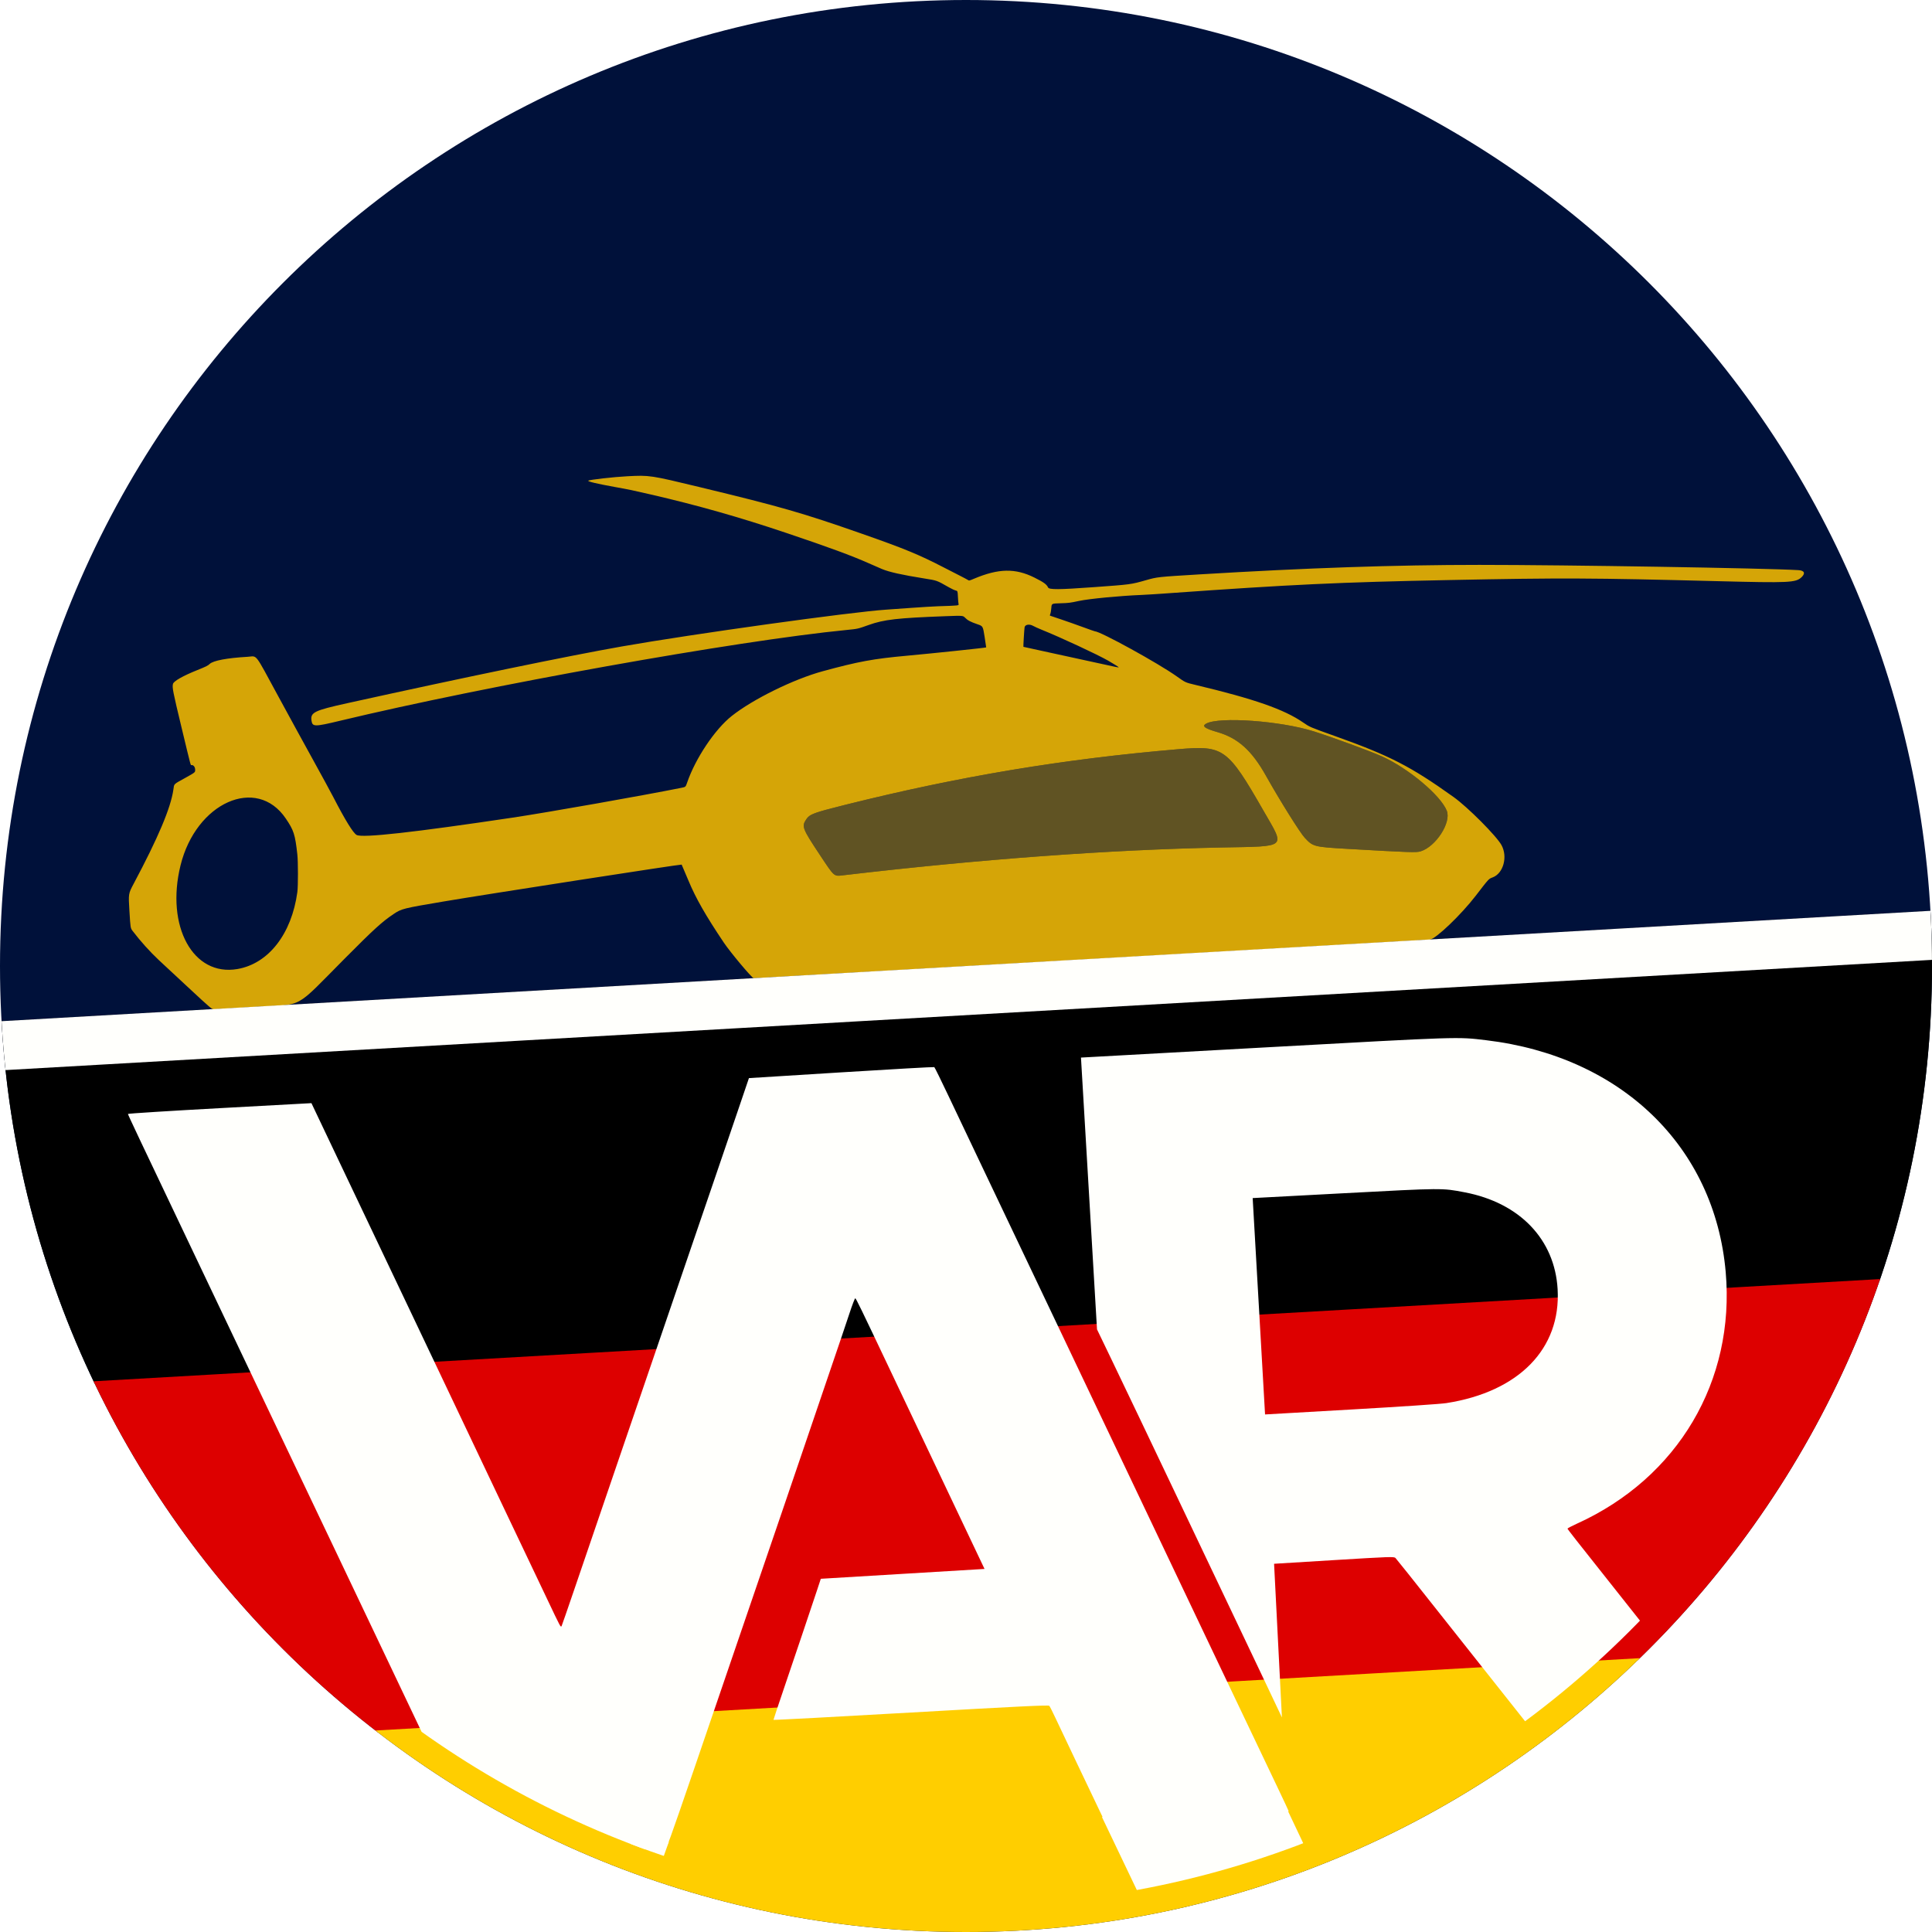
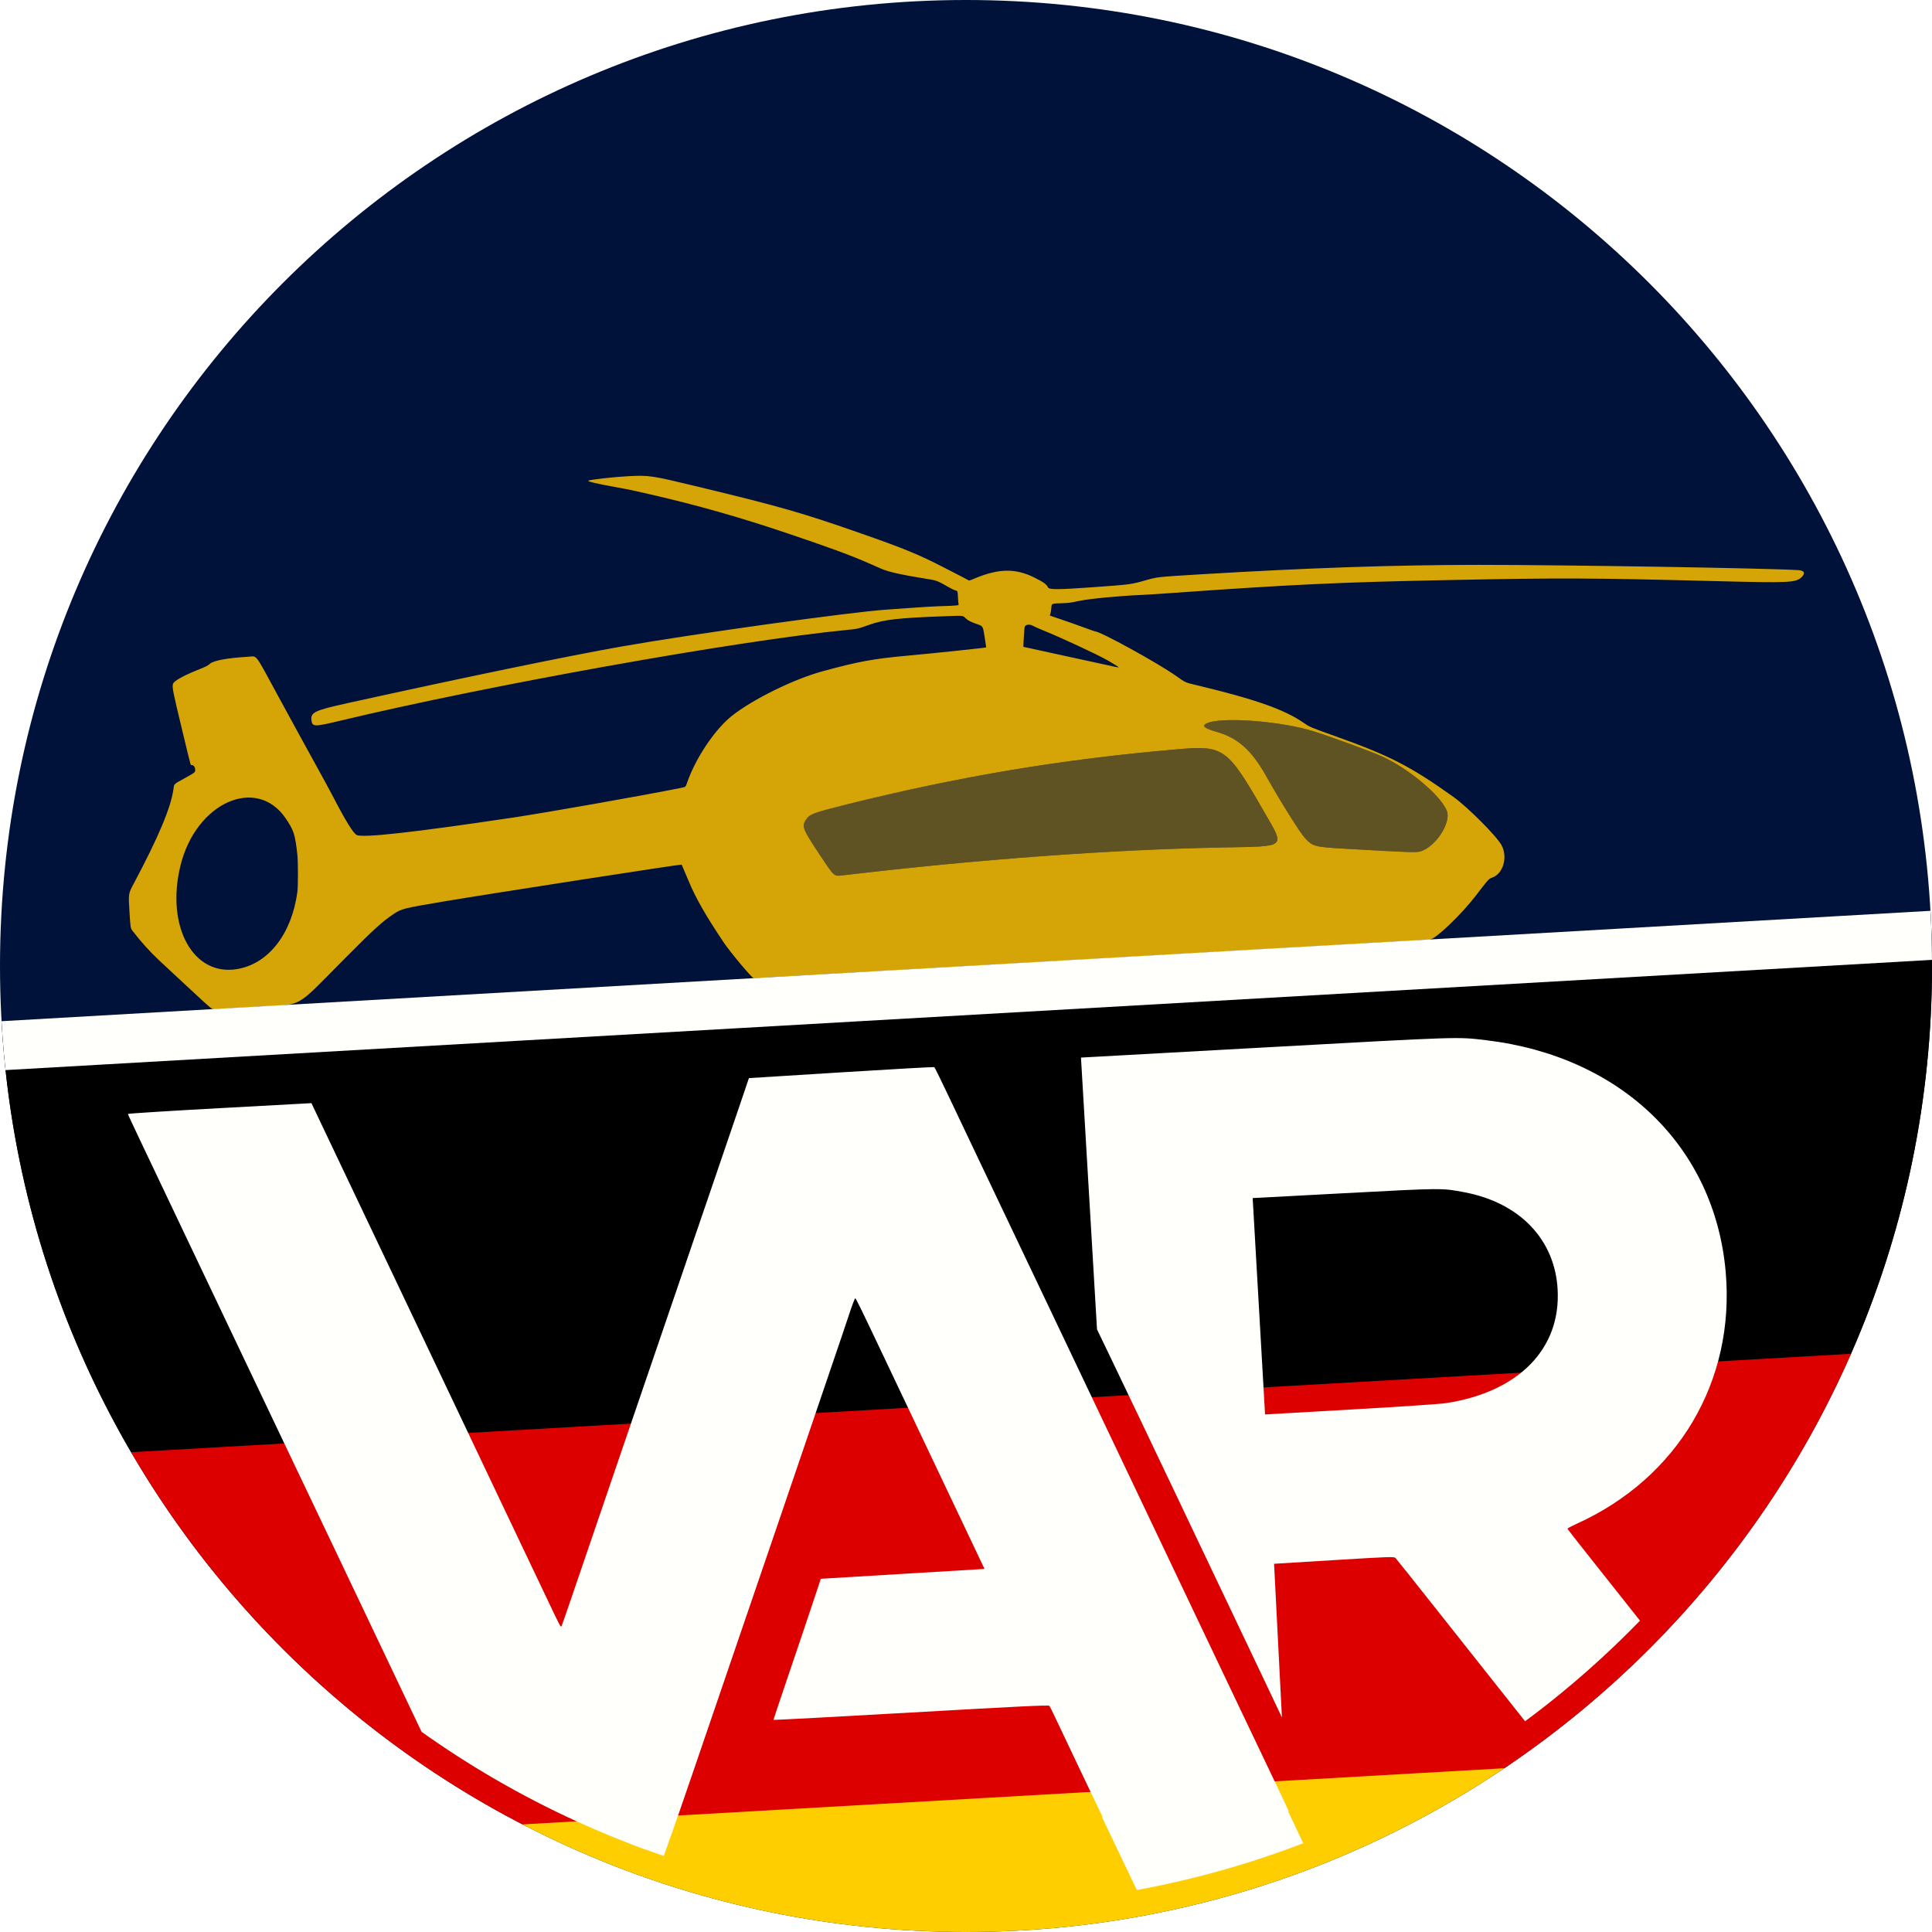
<svg xmlns="http://www.w3.org/2000/svg" viewBox="0 0 512 512" width="512" height="512">
  <defs>
-     <clipPath id="e24">
+     <clipPath id="e23">
      <circle cx="256" cy="256" r="256" />
    </clipPath>
  </defs>
-   <g clip-path="url(#e24)">
+   <g clip-path="url(#e23)">
    <circle cx="256" cy="256" r="256" fill="#00113A" />
    <defs>
-       <clipPath id="f25">
+       <clipPath id="f24">
        <rect x="-512" y="256" width="1536" height="1024" transform="rotate(-3.275 256 256)" />
      </clipPath>
    </defs>
-     <g clip-path="url(#f25)">
+     <g clip-path="url(#f24)">
      <g transform="rotate(-3.275 256 256)">
        <g transform="translate(0,256)">
-           <rect x="-512" y="0.00" width="1536" height="97.27" fill="#000000" />
-           <rect x="-512" y="96.67" width="1536" height="97.27" fill="#DD0000" />
-           <rect x="-512" y="193.33" width="1536" height="97.27" fill="#FFCE00" />
+           <rect x="-512" y="0.00" width="1536" height="116.60" fill="#000000" />
+           <rect x="-512" y="116.00" width="1536" height="105.00" fill="#DD0000" />
+           <rect x="-512" y="220.40" width="1536" height="70.20" fill="#FFCE00" />
        </g>
      </g>
    </g>
    <g fill="#D5A507" transform="translate(34.00,126.11) scale(0.444)">
      <path d="M35.7 305.27C27.86 297.99 20 290.67 18.23 289.02C12.94 284.07 7.26 277.76 2.59 271.63C1.3 269.94 1.3 269.94 0.67 259.67C0.04 249.4 0.04 249.4 3.21 243.43C17.85 215.93 25.31 198.26 26.9 187.33C27.45 183.58 26.65 184.36 34.25 180.13C39.92 176.97 39.91 176.98 39.91 175.49C39.91 173.85 39.02 172.61 37.83 172.6C37.11 172.6 37.81 175.22 31.69 149.81C26.64 128.87 26.11 126.2 26.67 124.15C27.12 122.49 32.62 119.37 41.13 115.95C46.53 113.78 47.49 113.3 48.58 112.26C50.67 110.26 58.97 108.69 71.24 107.99C77.19 107.64 74.98 104.81 89.29 131.15C96.15 143.79 105.73 161.29 110.57 170.04C115.41 178.79 120.75 188.62 122.44 191.88C129.48 205.52 134.23 213.21 136.29 214.34C139.72 216.22 170.18 212.83 229.23 204.01C250.02 200.91 306.75 190.88 330.23 186.17C332.66 185.68 332.66 185.68 333.54 183.12C338.5 168.63 350.1 151.3 360.17 143.32C372.8 133.3 397.13 121.34 414.41 116.63C435.84 110.79 444.66 109.17 464.81 107.34C479.81 105.98 511.76 102.62 512.05 102.38C512.08 102.36 511.65 99.49 511.1 96.01C510.1 89.68 510.1 89.68 506.87 88.58C502.65 87.13 501 86.26 499.45 84.67C498.18 83.37 498.18 83.37 487.88 83.75C459.05 84.82 451.08 85.73 441.9 89.01C435.4 91.33 435.45 91.31 428.8 91.97C362.81 98.45 214.12 125.11 126.21 146.21C111.13 149.83 109.91 149.82 109.35 146.09C108.62 141.18 110.96 140.04 130.7 135.68C199.78 120.43 262.82 107.4 294.63 101.81C336.98 94.36 431.41 81.22 452.54 79.84C455.13 79.67 462.05 79.18 467.91 78.75C473.77 78.33 480.74 77.91 483.41 77.82C496.02 77.41 495.76 77.44 495.55 76.49C495.44 76.03 495.28 74.08 495.18 72.17C495.01 68.69 495.01 68.69 493.75 68.38C493.06 68.2 491.24 67.34 489.71 66.47C482.4 62.32 482.87 62.48 475.05 61.23C461.69 59.09 454.17 57.41 449.82 55.59C448.42 55 444.91 53.47 442.02 52.19C431.61 47.57 418.28 42.66 392.8 34.08C364.87 24.67 339.59 17.5 311.76 11.09C299.95 8.37 299.99 8.38 290.21 6.6C279.38 4.63 274.04 3.36 274.55 2.87C275.14 2.3 289.73 0.65 297.88 0.23C311.16 -0.46 311.55 -0.4 341.15 6.74C389.7 18.46 402.15 22.04 437.97 34.58C462.99 43.33 472.02 47.05 486.52 54.55C489.7 56.2 494.13 58.47 496.36 59.59C498.58 60.72 500.74 61.86 501.14 62.13C501.87 62.62 501.89 62.62 504.82 61.38C519.4 55.23 529.43 55.03 540.79 60.69C546.35 63.46 548.17 64.78 548.98 66.6C549.58 67.97 555.31 67.94 575.92 66.45C598.39 64.83 598.39 64.83 607.34 62.29C614.29 60.32 614.14 60.33 639.56 58.79C703.41 54.93 756.26 53.13 806.36 53.13C858.12 53.13 977.54 55.09 996.82 56.26C1000.43 56.48 1001.17 58.14 998.71 60.49C995.29 63.76 991.43 63.94 948.73 62.85C873.08 60.91 856.08 60.83 788.97 62.17C722.22 63.5 694.67 64.8 620.01 70.11C613.86 70.55 607 70.98 604.77 71.07C591.89 71.59 573.5 73.35 567.47 74.64C561.97 75.82 561.32 75.9 556.36 76.04C551.11 76.19 551.11 76.19 550.94 78.75C550.84 80.16 550.57 81.77 550.34 82.33C550.01 83.11 549.99 83.38 550.24 83.47C550.42 83.53 553.42 84.55 556.9 85.72C560.39 86.9 566.25 88.96 569.93 90.32C573.61 91.67 576.74 92.77 576.89 92.77C580.14 92.77 614.7 111.79 625.81 119.69C630.93 123.34 630.93 123.34 636.87 124.75C672.02 133.12 689.95 139.38 701.29 147.24C705.18 149.93 705.18 149.93 720.24 155.31C752.95 166.98 765.35 173.35 790.99 191.66C799.5 197.73 816.67 214.97 819.64 220.42C823.42 227.36 820.75 237.21 814.42 239.63C811.9 240.59 812.26 240.2 804.25 250.61C795.46 262.02 780.6 276.24 776.87 276.82C775.66 277 373.53 299.94 373.25 299.84C371.87 299.33 359.32 284.34 355.46 278.59C344.66 262.51 338.75 252.16 334.39 241.69C332.21 236.45 330.36 232.1 330.28 232.02C329.97 231.71 213.68 249.73 187.97 254.08C164.08 258.12 163.13 258.35 158.5 261.43C151.54 266.06 146.73 270.44 129.11 288.18C98.73 318.77 105.03 315.29 77.25 316.85C63.91 317.61 52.31 318.29 51.48 318.37C49.96 318.52 49.96 318.52 35.7 305.27ZM65.16 294.35C83.73 291.12 97.51 273.39 100.91 248.38C101.38 244.97 101.37 230.17 100.9 226C99.56 213.99 98.8 211.61 94.02 204.55C76.64 178.83 40.43 194.92 31.18 232.47C22.2 268.91 38.7 298.96 65.16 294.35ZM426.51 238.42C508.82 228.76 585.47 223.14 652.64 221.81C692.24 221.03 690.56 222.48 677.71 200.11C656.08 162.43 653.86 160.82 626.75 163.14C557.73 169.02 495.94 179.34 427.86 196.36C408.78 201.13 406.7 201.91 404.56 205.13C401.84 209.25 402.31 210.47 412.79 226.27C421.54 239.45 421.09 239.05 426.51 238.42ZM771.34 224.12C780.47 221.3 789.76 206.88 786.96 199.86C783.31 190.7 764.16 174.62 748.38 167.48C741.64 164.43 718.63 155.97 707.64 152.51C687.74 146.23 651.12 143.59 643.34 147.88C640.63 149.37 642.43 150.74 649.96 152.91C662.3 156.47 670.56 163.87 679.03 178.98C687.23 193.6 699.29 212.89 702.16 215.99C707.1 221.32 707.66 221.47 727.59 222.62C764.71 224.76 768.81 224.9 771.34 224.12ZM591.15 114.24C591.15 114.08 588 112.11 584.82 110.28C578.3 106.55 556.35 96.34 545.07 91.8C543.08 91 540.82 89.97 540.03 89.52C537.82 88.26 535.19 88.74 534.96 90.44C534.72 92.22 534.14 101.92 534.27 102.04C534.33 102.09 541.55 103.67 550.3 105.55C559.05 107.43 571.61 110.17 578.21 111.63C589.8 114.19 591.15 114.47 591.15 114.24Z" fill-rule="evenodd" />
      <path d="M426.51 238.42C508.82 228.76 585.47 223.14 652.64 221.81C692.24 221.03 690.56 222.48 677.71 200.11C656.08 162.43 653.86 160.82 626.75 163.14C557.73 169.02 495.94 179.34 427.86 196.36C408.78 201.13 406.7 201.91 404.56 205.13C401.84 209.25 402.31 210.47 412.79 226.27C421.54 239.45 421.09 239.05 426.51 238.42ZM771.34 224.12C780.47 221.3 789.76 206.88 786.96 199.86C783.31 190.7 764.16 174.62 748.38 167.48C741.64 164.43 718.63 155.97 707.64 152.51C687.74 146.23 651.12 143.59 643.34 147.88C640.63 149.37 642.43 150.74 649.96 152.91C662.3 156.47 670.56 163.87 679.03 178.98C687.23 193.6 699.29 212.89 702.16 215.99C707.1 221.32 707.66 221.47 727.59 222.62C764.71 224.76 768.81 224.9 771.34 224.12Z" opacity="0.45" />
    </g>
    <g transform="translate(256,256) rotate(-3.275)">
      <rect x="-614.4" y="0" width="1228.8" height="13" fill="#FFFFFC" />
    </g>
    <g transform="rotate(-3.275 256 256)">
      <defs>
-         <clipPath id="wc26">
+         <clipPath id="wc25">
          <circle cx="256" cy="256" r="249.00" />
        </clipPath>
      </defs>
-       <g clip-path="url(#wc26)">
+       <g clip-path="url(#wc25)">
        <g fill="#FFFFFC" transform="translate(32.03,282.00) scale(0.42394)">
          <path d="M195.1 478.09C193.93 477.63 193.3 476.14 173.69 427.85C169.31 417.07 161.96 399.04 157.36 387.77C144.85 357.16 130.53 321.99 124.7 307.6C121.86 300.58 116.25 286.82 112.24 277.02C99.77 246.52 89.4 221.12 84.01 207.84C76.29 188.85 63.1 156.48 36.82 92.04C5.35 14.87 0 1.67 0 1.08C0 0.81 25.85 0.66 57.45 0.74L114.9 0.89L119.73 12.77C122.38 19.3 128.74 34.93 133.87 47.51C145.14 75.16 159.52 110.48 170.14 136.58C174.45 147.19 182.06 165.9 187.05 178.15C196.26 200.76 206.8 226.67 220.74 260.99C224.99 271.44 230.49 284.93 232.96 290.97C235.43 297.02 240.44 309.31 244.09 318.29C251.9 337.51 251.75 337.2 252.42 336.01C252.69 335.53 256.69 325.8 261.33 314.39C269.84 293.41 277.55 274.47 295.12 231.29C300.44 218.23 308.05 199.52 312.04 189.73C318.74 173.26 325.93 155.59 346.48 105.11C350.8 94.49 358.42 75.79 363.41 63.54C368.4 51.29 376.16 32.19 380.66 21.08L388.83 0.89L446.64 0.59C478.44 0.43 504.66 0.45 504.91 0.64C505.16 0.82 508.67 9.11 512.7 19.04C516.73 28.98 524.11 47.13 529.11 59.38C541.84 90.6 555.55 124.24 565.9 149.64C570.75 161.56 578.1 179.6 582.23 189.73C586.36 199.85 593.99 218.56 599.17 231.29C604.36 244.03 612.91 265.01 618.18 277.91C633.59 315.68 644.01 341.24 650.83 358.08C654.35 366.73 659.95 380.49 663.29 388.66C666.63 396.82 673.22 412.99 677.95 424.58C682.68 436.18 689.46 452.8 693.03 461.52C696.6 470.24 699.52 477.52 699.52 477.7C699.52 477.88 673.66 478.03 642.04 478.03L584.56 478.03L581.68 471.05C577.2 460.19 560.23 418.53 557.18 410.93C555.68 407.17 554.19 403.76 553.87 403.36C553.42 402.77 535.39 402.61 467.27 402.61C419.95 402.61 381.24 402.46 381.24 402.26C381.24 402.07 384.56 393.72 388.61 383.71C396.8 363.5 408.21 335.11 412.82 323.49L415.81 315.92L467.08 315.77L518.34 315.62L513.87 304.63C511.41 298.59 505.44 283.89 500.59 271.97C495.75 260.05 487.88 240.68 483.1 228.92C478.32 217.16 470.83 198.72 466.45 187.95C450.59 148.87 447.82 142.25 447.34 142.09C447.07 142 445.2 146.13 443.18 151.28C441.16 156.42 434.67 172.52 428.75 187.05C422.83 201.59 414.81 221.36 410.93 231C407.04 240.63 399.56 259.07 394.3 271.97C376.24 316.27 366.82 339.41 358.64 359.56C345.14 392.83 338.8 408.42 330.37 429.04C311.03 476.38 310.36 477.95 309.1 478.28C307.23 478.79 196.4 478.6 195.1 478.09ZM881.95 474.91C879.81 472 876.03 466.65 856.48 438.84C852.23 432.79 840.49 416.09 830.38 401.72C820.26 387.35 807.21 368.78 801.36 360.45C784.84 336.91 776.14 324.62 775.21 323.48C774.4 322.5 772.01 322.45 736.79 322.59L699.23 322.74L698.93 370.83L698.63 418.92L690.21 398.15C685.57 386.72 677.74 367.49 672.81 355.4C667.87 343.32 660.52 325.28 656.47 315.32C652.42 305.36 644.8 286.65 639.54 273.75C634.28 260.85 625.94 240.41 621.01 228.33C616.08 216.24 608.68 198.2 604.57 188.24L597.09 170.13L596.94 85.03L596.79 -0.07L711.55 0.16C835.48 0.41 832.04 0.32 850.36 3.58C934.1 18.49 989.12 78.21 991.5 156.77C993.56 225.09 954.38 283.51 889.7 308.51C886.35 309.81 883.62 311.05 883.61 311.28C883.61 311.67 888.25 318.33 910.61 350.06C915.44 356.92 922.68 367.21 926.69 372.92C930.71 378.64 938.14 389.19 943.21 396.38C948.28 403.56 955.61 413.98 959.5 419.54C963.39 425.09 972.96 438.72 980.78 449.82C999.57 476.5 1000 477.12 1000 477.61C1000 477.84 973.95 478.03 942.12 478.03C884.24 478.03 884.24 478.03 881.95 474.91ZM812.44 228.62C858.16 224.16 885.99 198.77 885.99 161.52C885.99 130.34 865.44 106.28 831.53 97.74C817.42 94.19 818.24 94.23 756.09 93.98L698.93 93.75L698.93 161.48L698.93 229.22L752.61 229.22C784.27 229.22 808.81 228.97 812.44 228.62Z" fill-rule="evenodd" />
          <path d="M192.83 474.62 L311.60 474.62 L252.04 614.97 L252.04 614.97 ZM582.75 474.62 L697.88 474.62 L780.63 678.62 L666.26 678.62 ZM887.32 474.62 L997.18 474.62 L1138.70 678.62 L1067.96 678.62 Z" />
        </g>
      </g>
    </g>
  </g>
</svg>
